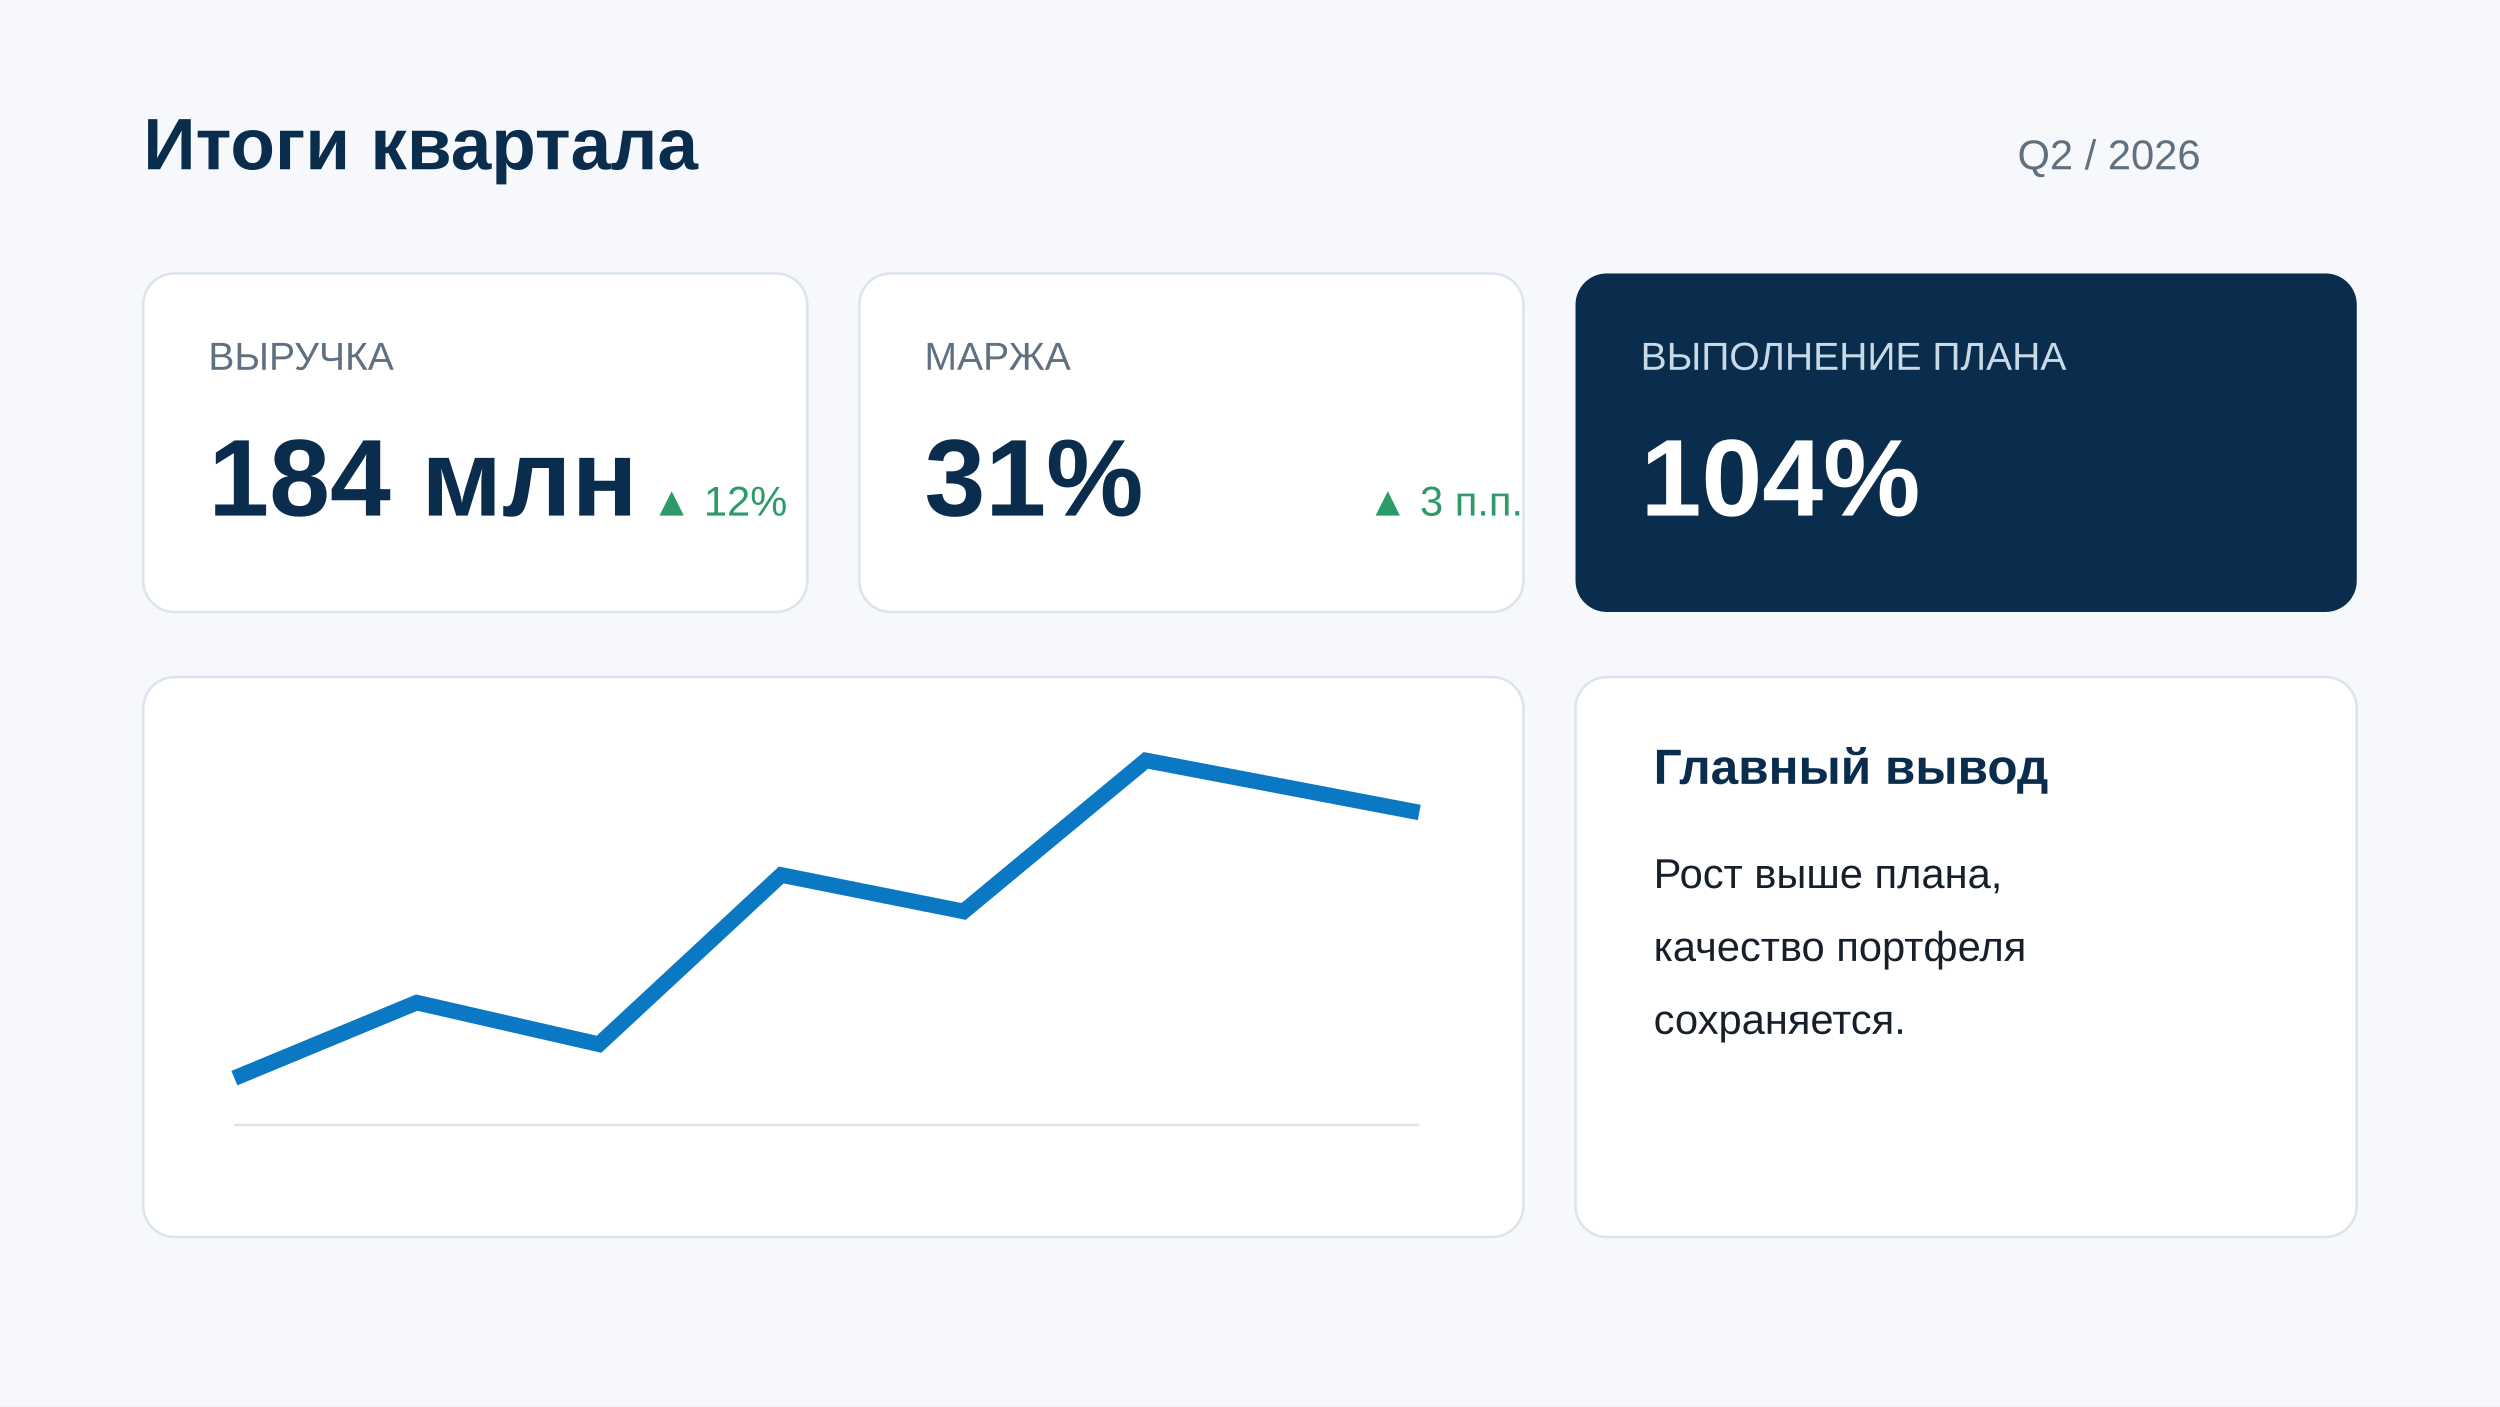
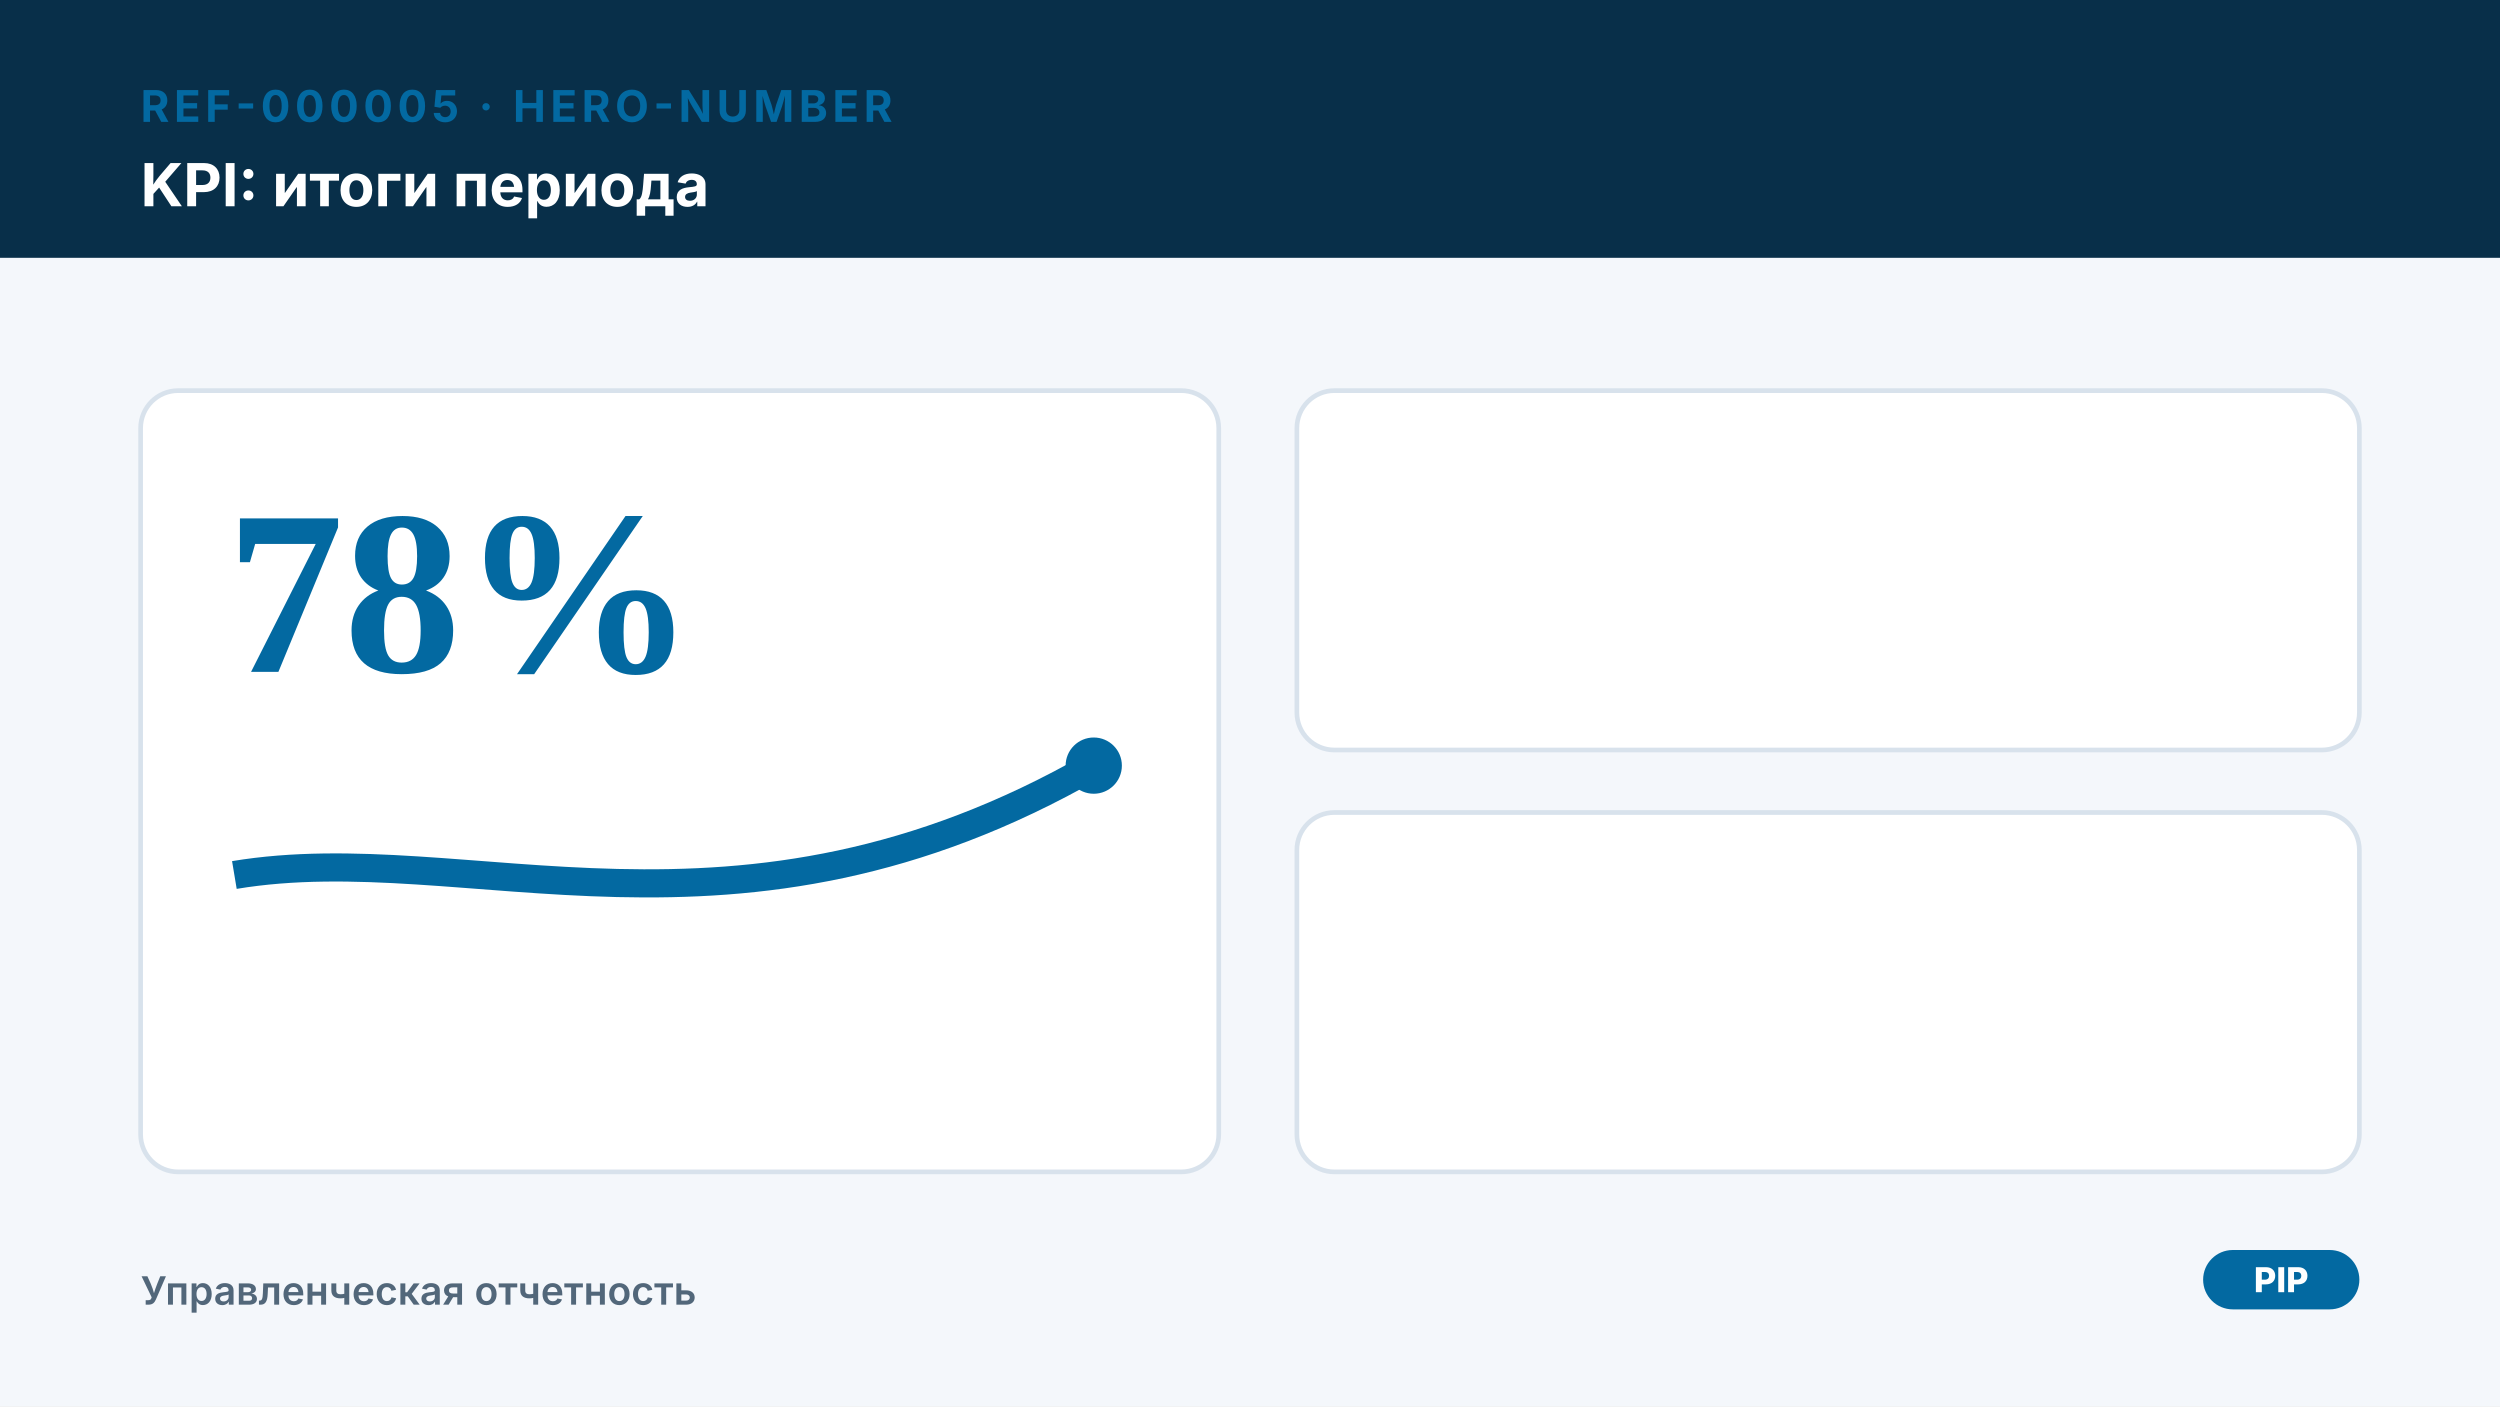
- <svg xmlns="http://www.w3.org/2000/svg" viewBox="0 0 960 540" role="img" aria-labelledby="title">
-   <rect width="960" height="540" fill="#F6F8FB" />
-   <text x="55" y="65" fill="#0B2D4D" font-family="Arial" font-size="28" font-weight="700">Итоги квартала</text>
-   <text x="845" y="65" text-anchor="end" fill="#607080" font-family="Arial" font-size="16">Q2 / 2026</text>
-   <g font-family="Arial">
-     <rect x="55" y="105" width="255" height="130" rx="12" fill="white" stroke="#DDE4EC" />
-     <text x="80" y="142" fill="#607080" font-size="15">ВЫРУЧКА</text>
-     <text x="80" y="198" fill="#0B2D4D" font-size="42" font-weight="700">184 млн</text>
-     <text x="250" y="198" fill="#2C9B69" font-size="16">▲ 12%</text>
-     <rect x="330" y="105" width="255" height="130" rx="12" fill="white" stroke="#DDE4EC" />
-     <text x="355" y="142" fill="#607080" font-size="15">МАРЖА</text>
-     <text x="355" y="198" fill="#0B2D4D" font-size="42" font-weight="700">31%</text>
-     <text x="525" y="198" fill="#2C9B69" font-size="16">▲ 3 п.п.</text>
-     <rect x="605" y="105" width="300" height="130" rx="12" fill="#0B2D4D" />
-     <text x="630" y="142" fill="#C8D9E7" font-size="15">ВЫПОЛНЕНИЕ ПЛАНА</text>
-     <text x="630" y="198" fill="white" font-size="42" font-weight="700">104%</text>
-     <rect x="55" y="260" width="530" height="215" rx="12" fill="white" stroke="#DDE4EC" />
-     <polyline points="90,414 160,385 230,401 300,336 370,350 440,292 545,312" fill="none" stroke="#0A78C2" stroke-width="6" />
-     <line x1="90" y1="432" x2="545" y2="432" stroke="#DDE4EC" />
-     <rect x="605" y="260" width="300" height="215" rx="12" fill="white" stroke="#DDE4EC" />
-     <text x="635" y="301" fill="#0B2D4D" font-size="19" font-weight="700">Главный вывод</text>
-     <text x="635" y="341" fill="#17202A" font-size="16">Рост выше плана,</text>
-     <text x="635" y="369" fill="#17202A" font-size="16">качество портфеля</text>
-     <text x="635" y="397" fill="#17202A" font-size="16">сохраняется.</text>
-   </g>
+ <svg xmlns="http://www.w3.org/2000/svg" viewBox="0 0 1600 900" role="img" aria-labelledby="title description">
+   <rect width="1600" height="900" fill="#F4F7FB" />
+   <rect width="1600" height="165" fill="#082F49" />
+   <text x="90" y="78" font-family="Inter, Arial, sans-serif" font-size="28" font-weight="700" letter-spacing="3" fill="#0369A1">REF-000005 · HERO-NUMBER</text>
+   <text x="90" y="132" font-family="Inter, Arial, sans-serif" font-size="38" font-weight="700" fill="#FFFFFF">KPI: итоги периода</text>
+   <rect x="90" y="250" width="690" height="500" rx="24" fill="#FFFFFF" stroke="#D8E2EC" stroke-width="3" />
+   <text x="145" y="430" font-size="150" font-weight="800" fill="#0369A1">78%</text>
+   <path d="M150 560 C300 535, 470 622, 700 490" fill="none" stroke="#0369A1" stroke-width="18" />
+   <circle cx="700" cy="490" r="18" fill="#0369A1" />
+   <rect x="830" y="250" width="680" height="230" rx="24" fill="#FFFFFF" stroke="#D8E2EC" stroke-width="3" />
+   <rect x="830" y="520" width="680" height="230" rx="24" fill="#FFFFFF" stroke="#D8E2EC" stroke-width="3" />
+   <text x="90" y="835" font-family="Inter, Arial, sans-serif" font-size="25" font-weight="600" fill="#52677A">Управленческая отчетность</text>
+   <rect x="1410" y="800" width="100" height="38" rx="19" fill="#0369A1" />
+   <text x="1460" y="827" text-anchor="middle" font-family="Inter, Arial, sans-serif" font-size="22" font-weight="800" fill="#FFFFFF">PIP</text>
</svg>
